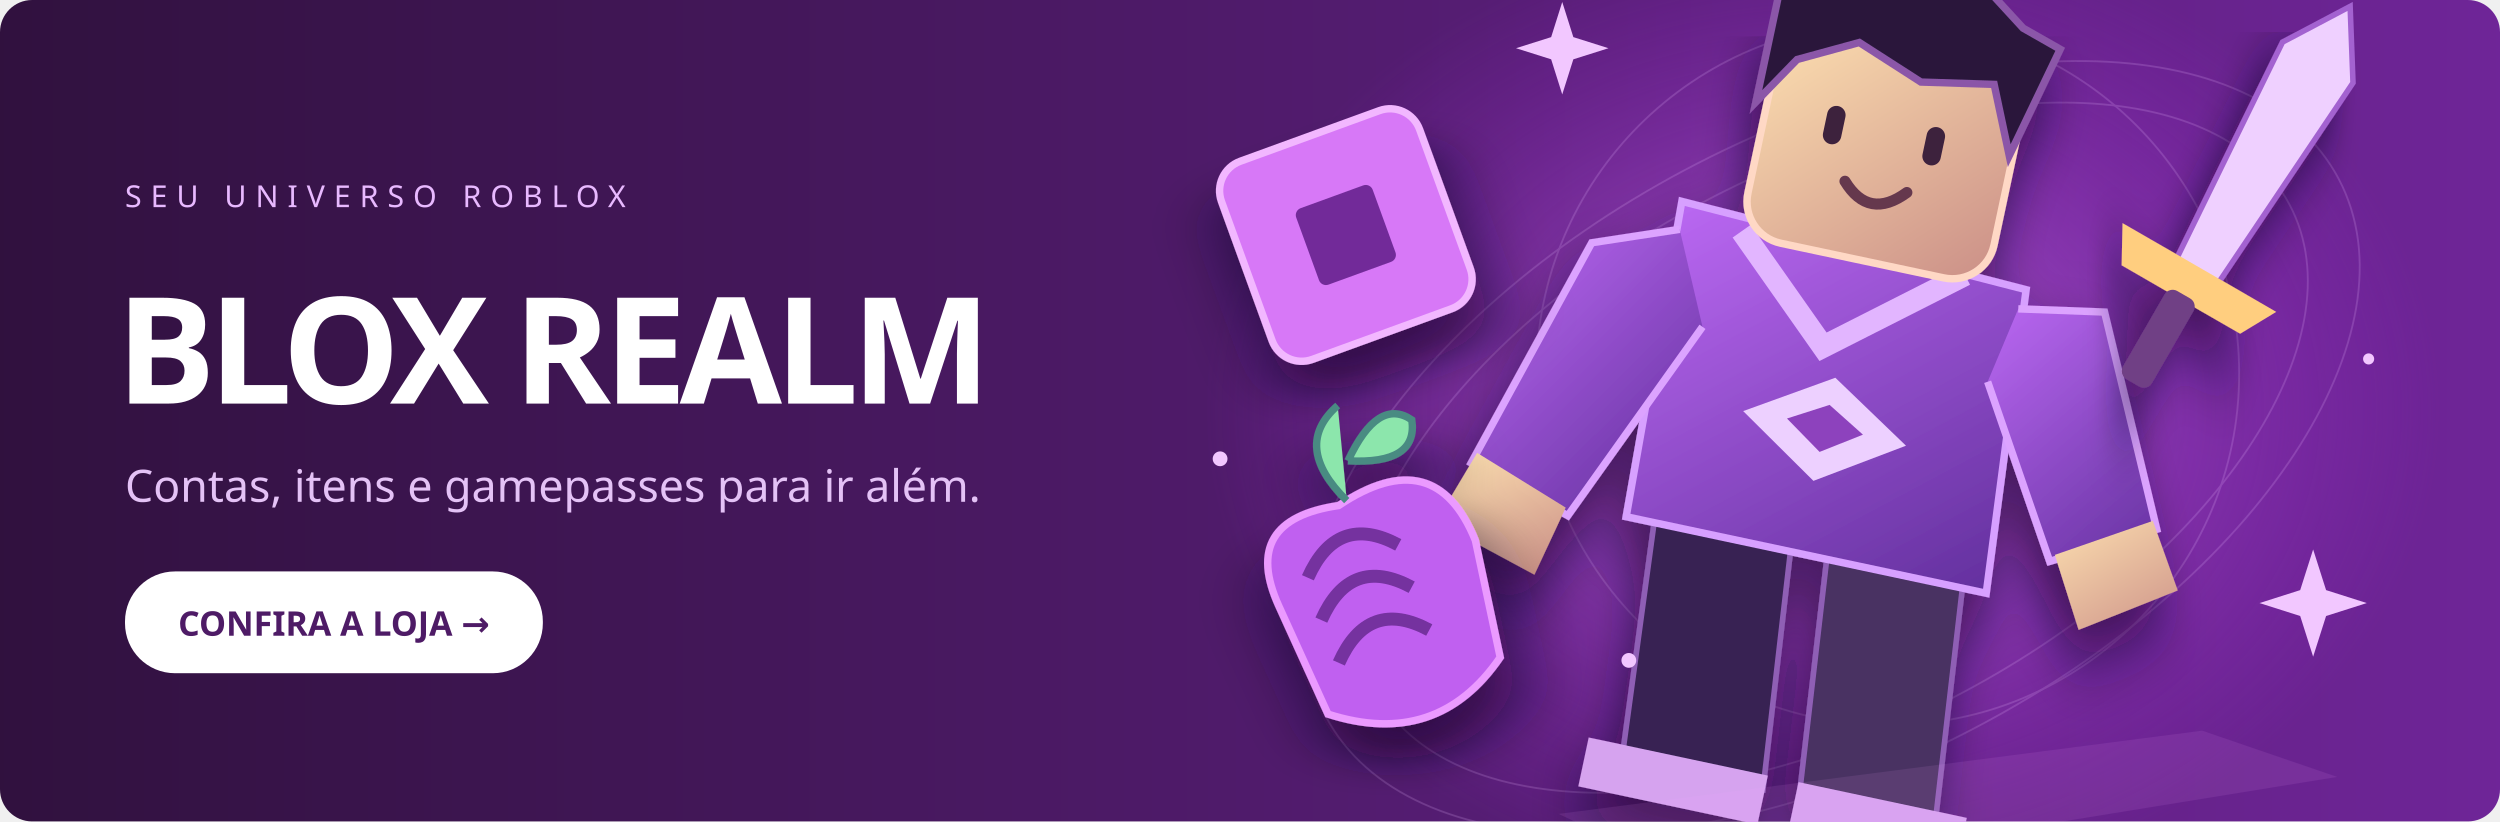
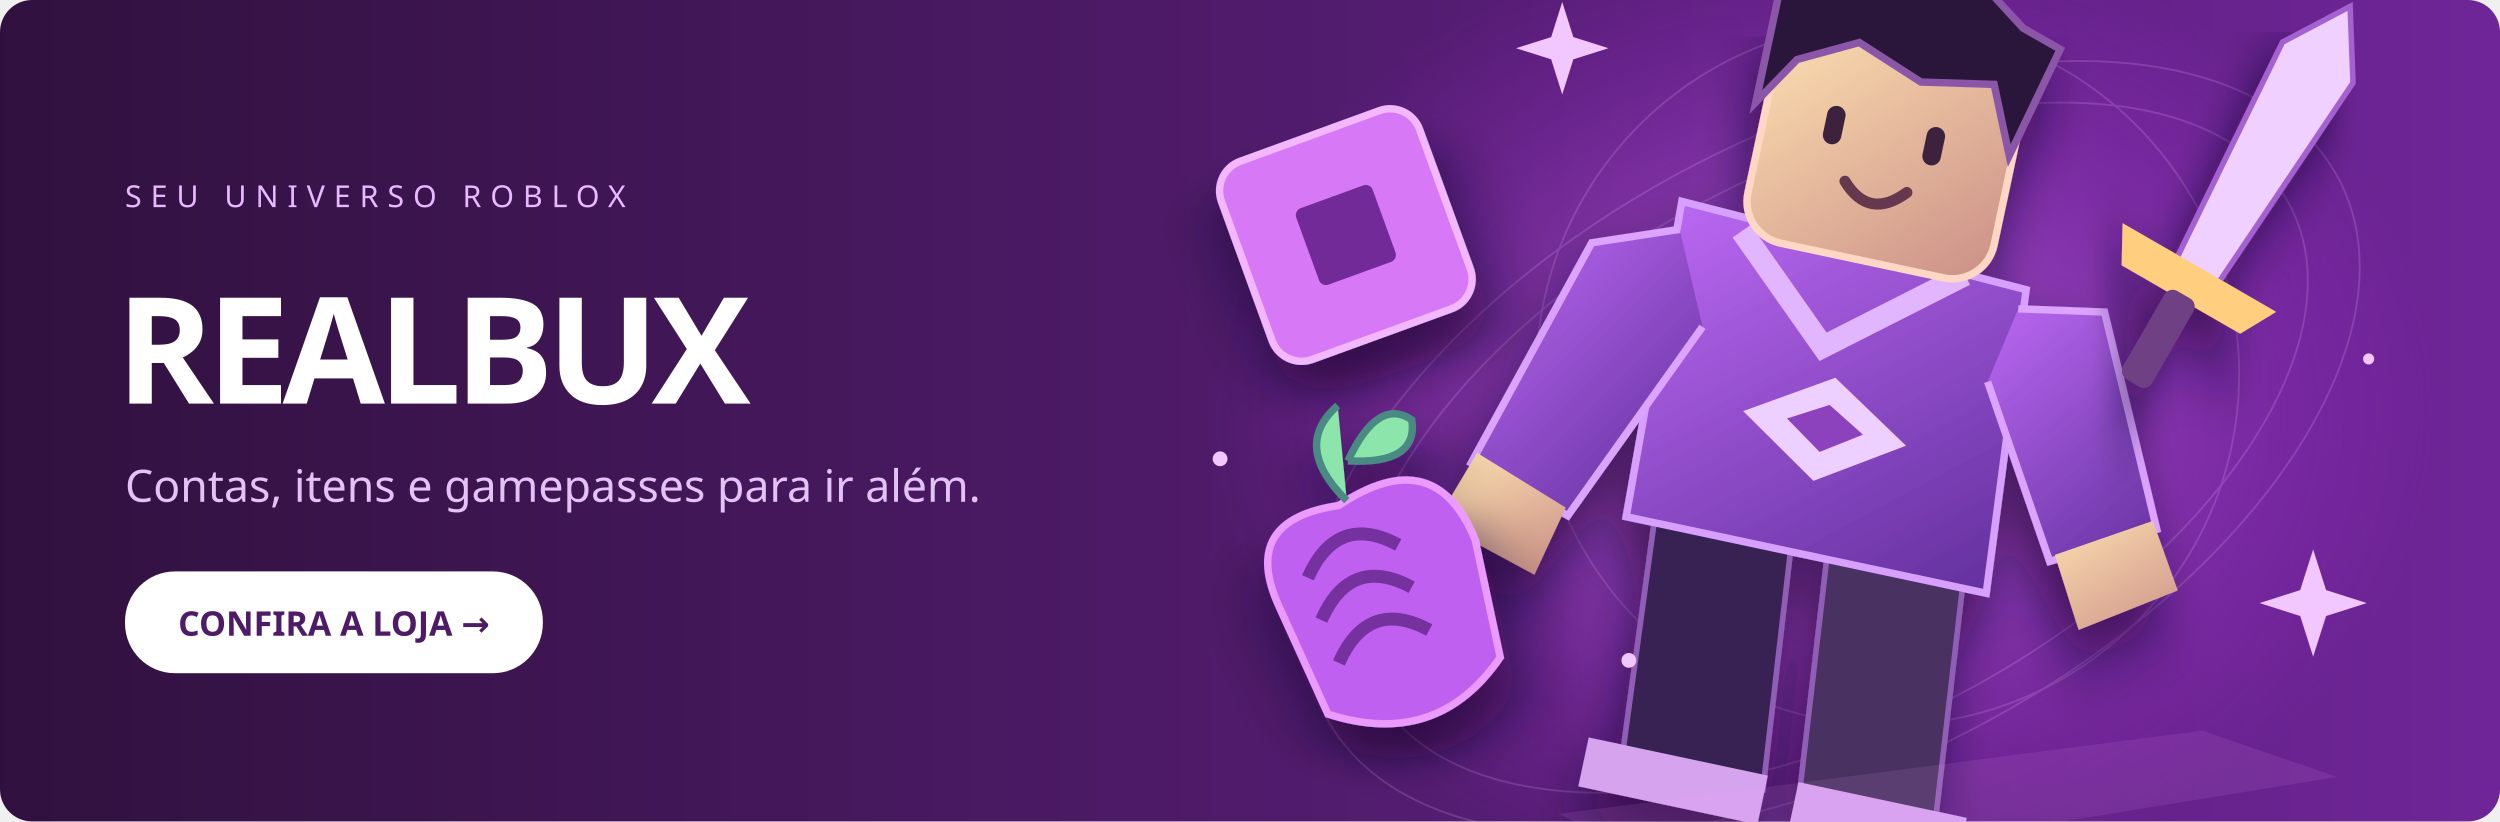
<svg xmlns="http://www.w3.org/2000/svg" viewBox="0 0 1400 460" width="1400" height="460">
  <defs>
    <linearGradient id="banner-bg">
      <stop stop-color="#30113e" />
      <stop offset="1" stop-color="#6f2598" />
    </linearGradient>
  </defs>
  <rect width="1400" height="460" rx="18" fill="url(#banner-bg)" />
  <text x="70" y="116" font-family="system-ui,sans-serif" font-size="17" letter-spacing="5" fill="#e8b9ff">SEU UNIVERSO ROBLOX</text>
-   <text x="65" y="226" font-family="system-ui,sans-serif" font-size="83" font-weight="1000" letter-spacing="-4" fill="white">BLOX REALM</text>
+   <text x="65" y="226" font-family="system-ui,sans-serif" font-size="83" font-weight="1000" letter-spacing="-4" fill="white">REALBUX</text>
  <text x="70" y="281" font-family="system-ui,sans-serif" font-size="25" fill="#e4c2f6">Contas, itens e gamepasses para ir além.</text>
  <rect x="70" y="320" width="234" height="57" rx="28" fill="white" />
  <text x="187" y="356" text-anchor="middle" font-family="system-ui,sans-serif" font-weight="700" font-size="19" fill="#4e1b66">CONFIRA A LOJA →</text>
  <svg x="580" y="-60" width="830" height="580" viewBox="0 0 800 560">
    <defs>
      <radialGradient id="glow">
        <stop stop-color="#dc8aff" stop-opacity=".65" />
        <stop offset="1" stop-color="#b62bf2" stop-opacity="0" />
      </radialGradient>
      <linearGradient id="body" x2="1" y2="1">
        <stop stop-color="#ba68f2" />
        <stop offset="1" stop-color="#63309e" />
      </linearGradient>
      <linearGradient id="head" x2="1" y2="1">
        <stop stop-color="#ffe3b2" />
        <stop offset="1" stop-color="#cb8f87" />
      </linearGradient>
      <filter id="s">
        <feDropShadow dx="0" dy="20" stdDeviation="16" flood-color="#170527" flood-opacity=".6" />
      </filter>
    </defs>
    <ellipse cx="425" cy="280" rx="335" ry="265" fill="url(#glow)" />
    <g fill="none" stroke="#e8b8ff" opacity=".19">
      <ellipse cx="430" cy="300" rx="280" ry="150" transform="rotate(-28 430 300)" />
      <ellipse cx="430" cy="300" rx="310" ry="170" transform="rotate(-28 430 300)" />
      <circle cx="460" cy="260" r="190" />
    </g>
    <g filter="url(#s)" transform="translate(430 270) rotate(12)">
      <path d="M-82 56L-8 49 8 218 -70 218Z" fill="#372353" stroke="#8f5fb5" stroke-width="3" />
      <path d="M12 48L88 59 103 218 28 218Z" fill="#483062" stroke="#8f5fb5" stroke-width="3" />
      <path d="M-90 210H9V237H-90ZM26 210H119V237H26Z" fill="#d6a3ef" />
      <path d="M-101 -84L91 -76 104 89 -95 89Z" fill="url(#body)" stroke="#d7a0ff" stroke-width="4" />
      <path d="M-66 -75L-10 -23 57 -77" fill="none" stroke="#e2b5ff" stroke-width="12" />
      <path d="M-99 -69L-144 -52 -183 78 -126 95 -76 -20" fill="url(#body)" stroke="#dca3ff" stroke-width="4" />
      <path d="M-181 72L-128 91 -137 130 -195 113Z" fill="url(#head)" />
      <path d="M89 -65L135 -73 187 36 134 65 81 -23" fill="url(#body)" stroke="#dca3ff" stroke-width="4" />
      <path d="M136 61L184 32 205 66 157 98Z" fill="url(#head)" />
      <rect x="-67" y="-206" width="136" height="133" rx="23" fill="url(#head)" stroke="#ffd8c5" stroke-width="4" />
      <path d="M-73 -145V-208L-46 -232 -10 -219 22 -241 60 -214 82 -207 67 -145 51 -181 12 -174 -25 -188 -56 -172Z" fill="#29193b" stroke="#8b57a8" stroke-width="4" />
      <path d="M-29 -147v11m55 -11v11" stroke="#3c203d" stroke-width="10" stroke-linecap="round" />
      <path d="M-17 -113q17 18 34 -1" fill="none" stroke="#65374e" stroke-width="6" stroke-linecap="round" />
      <path d="M-45 20L0 -8 45 20 0 49Z" fill="#edd0ff" />
      <path d="M-21 19L0 7 21 19 0 33Z" fill="#8d43bd" />
    </g>
    <g transform="translate(167 185) rotate(-20)" filter="url(#s)">
      <rect x="-57" y="-57" width="114" height="114" rx="17" fill="#d778f7" stroke="#f2b7ff" stroke-width="4" />
      <rect x="-22" y="-22" width="44" height="44" rx="4" fill="#722b99" />
    </g>
    <g transform="translate(660 148) rotate(30)" filter="url(#s)">
      <path d="M0 -100L22 -65 13 66H-13L-22 -65Z" fill="#efd0ff" stroke="#a362d0" stroke-width="3" />
      <path d="M-48 63H48L37 83H-37Z" fill="#ffce7f" />
      <rect x="-9" y="80" width="18" height="55" rx="5" fill="#704085" />
    </g>
    <g transform="translate(188 385) rotate(-20)" filter="url(#s)">
      <path d="M-54 -19Q-58 -70 -5 -59Q56 -74 58 -16L49 48Q0 83 -49 45Z" fill="#c061f0" stroke="#eb9aff" stroke-width="4" />
      <path d="M-34 -28q27 -28 52 0m-53 24q27 -28 52 0m-51 25q27 -28 52 0" fill="none" stroke="#75309f" stroke-width="7" />
      <path d="M0 -60q-18 -38 13 -50M8 -80q27 -27 40 -9q-5 24 -40 9" fill="#8ce6ac" stroke="#488b82" stroke-width="4" />
    </g>
    <g fill="#f2c7ff">
      <path d="M284 59l6 19 19 6 -19 6 -6 19 -6 -19 -19 -6 19 -6ZM690 355l7 22 22 7 -22 7 -7 22 -7 -22 -22 -7 22 -7Z" />
      <circle cx="320" cy="415" r="4" />
      <circle cx="593" cy="45" r="5" />
      <circle cx="99" cy="306" r="4" />
      <circle cx="720" cy="252" r="3" />
    </g>
    <path d="M282 498l348 -45 73 25 -345 56Z" fill="#f1a2ff" opacity=".1" />
  </svg>
</svg>
